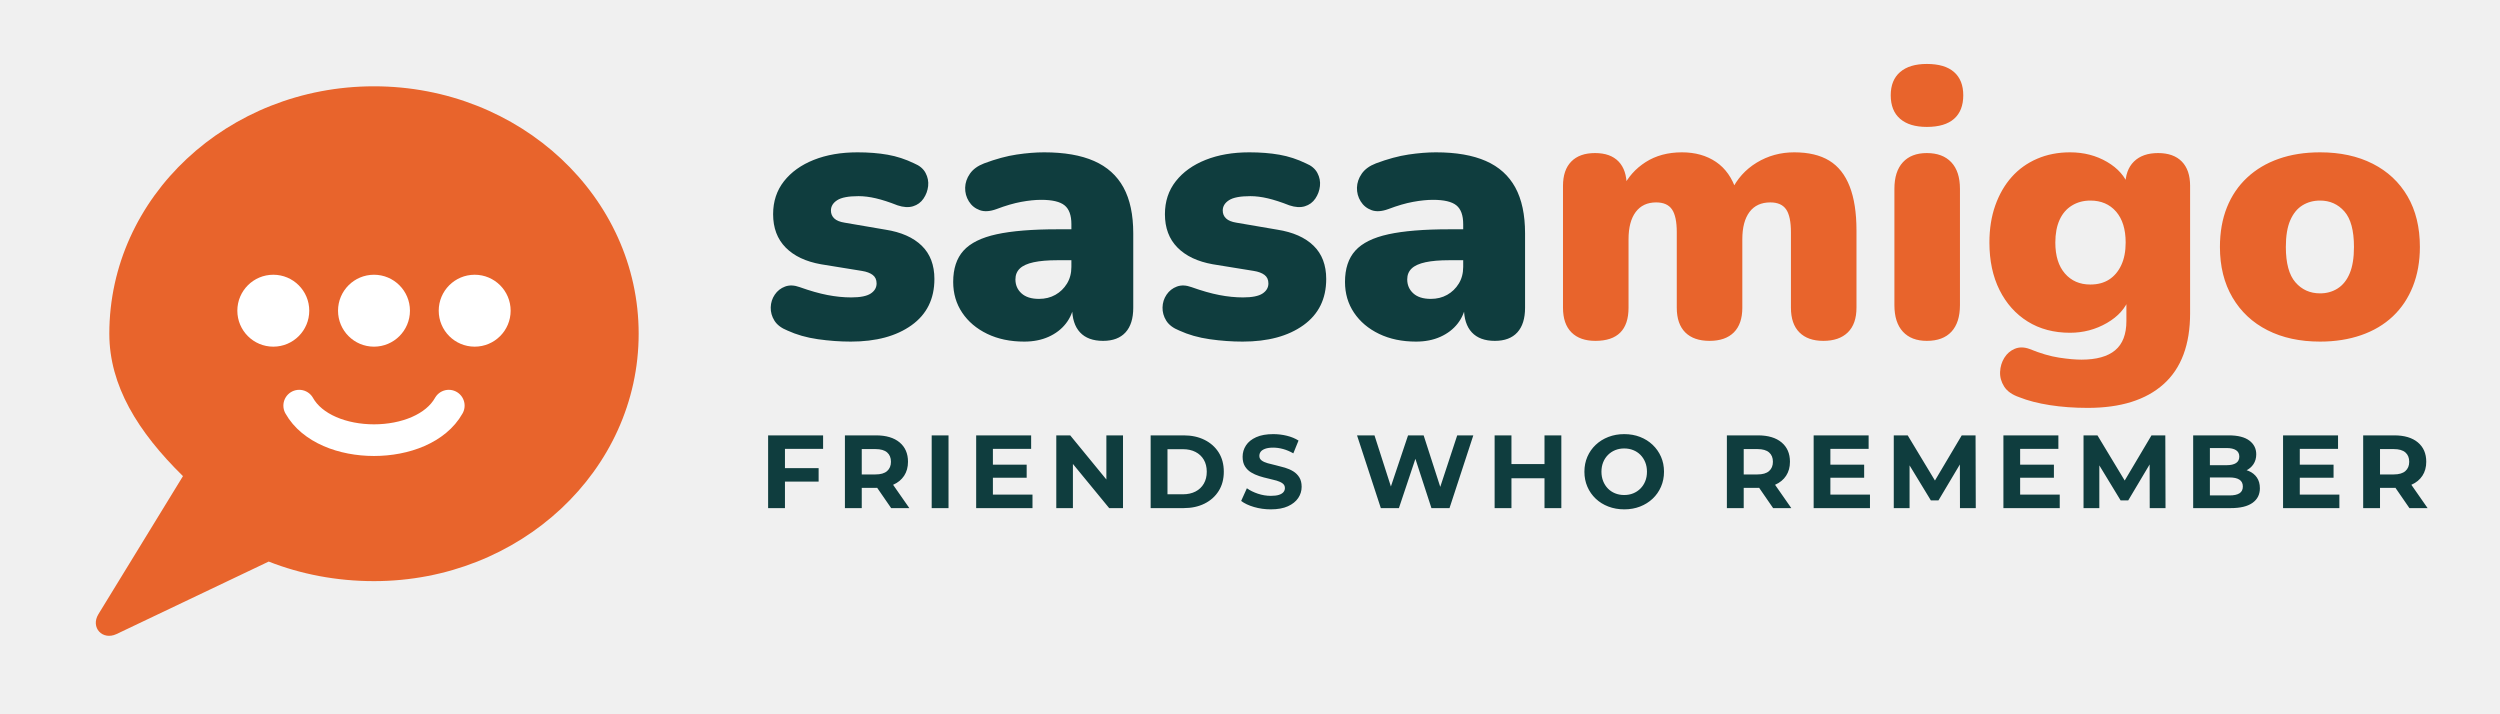
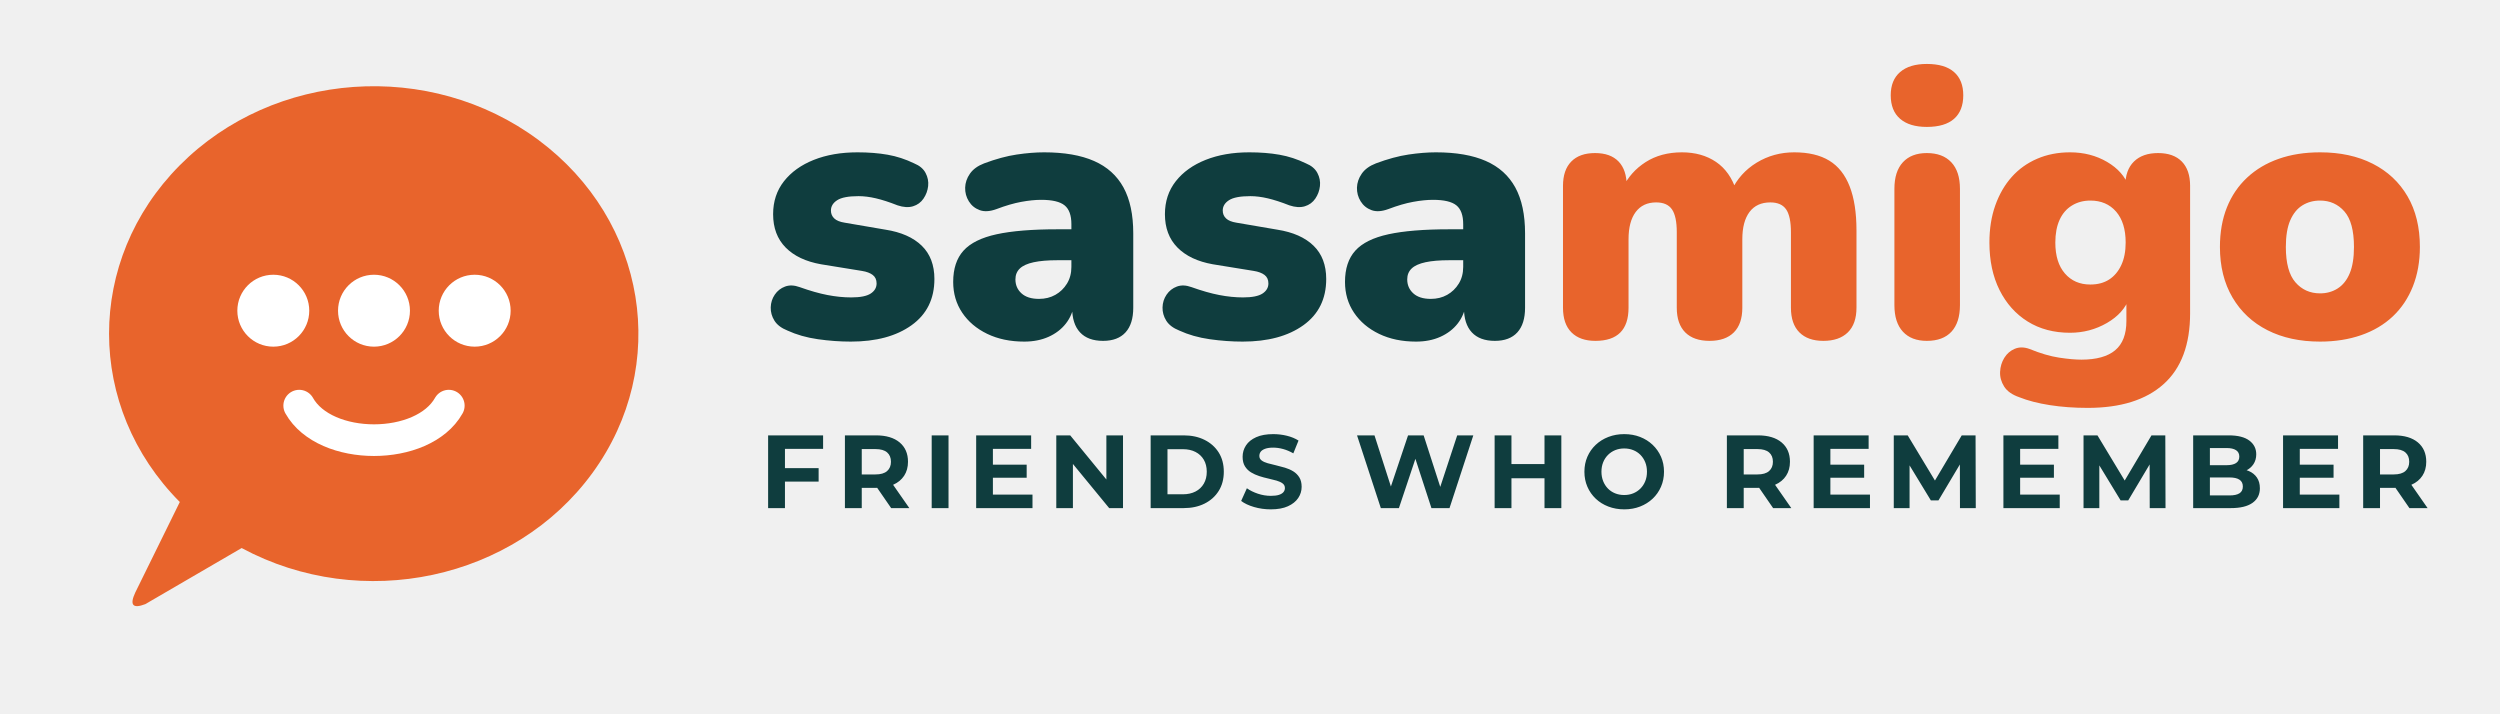
<svg xmlns="http://www.w3.org/2000/svg" viewBox="0 0 869 248" width="869" height="248" role="img" aria-label="Sasamigo — Friends who remember">
  <g transform="translate(24.00 24.00) scale(1)">
-     <path d="M106 6C156.8 6 198 44.5 198 92S156.8 178 106 178C93 178 80.6 175.6 69.4 171.2L16.5 196.4C11.6 198.7 7.4 194.1 10.2 189.5L39.6 141.5C23.9 126.1 14 110 14 92C14 44.5 55.2 6 106 6Z" fill="#E8642C" />
+     <path d="M60 166.5A92 86 0 1 0 38.5 150.5L23 182Q20 188.5 26.5 186L60 166.5Z" fill="#E8642C" />
    <circle cx="71" cy="84" r="12.5" fill="#FFFFFF" />
    <circle cx="106" cy="84" r="12.5" fill="#FFFFFF" />
    <circle cx="141" cy="84" r="12.5" fill="#FFFFFF" />
    <path d="M80 117C89 133 123 133 132 117" fill="none" stroke="#FFFFFF" stroke-width="11" stroke-linecap="round" />
  </g>
  <path d="M295.744 118.741Q290.112 118.741 284.288 117.909Q278.464 117.077 273.728 114.901Q270.528 113.621 269.184 111.445Q267.84 109.269 267.904 106.837Q267.968 104.405 269.312 102.421Q270.656 100.437 272.896 99.605Q275.136 98.773 277.952 99.797Q283.328 101.717 287.616 102.549Q291.904 103.381 295.872 103.381Q300.608 103.381 302.656 102.037Q304.704 100.693 304.704 98.517Q304.704 96.597 303.36 95.573Q302.016 94.549 299.584 94.165L285.376 91.861Q277.44 90.453 273.088 86.037Q268.736 81.621 268.736 74.453Q268.736 67.797 272.512 62.997Q276.288 58.197 282.88 55.573Q289.472 52.949 298.048 52.949Q303.808 52.949 308.544 53.781Q313.28 54.613 317.76 56.789Q320.576 57.941 321.728 60.117Q322.88 62.293 322.624 64.661Q322.368 67.029 321.024 69.013Q319.68 70.997 317.376 71.701Q315.072 72.405 312.0 71.381Q307.776 69.717 304.512 68.949Q301.248 68.181 298.432 68.181Q293.184 68.181 291.008 69.589Q288.832 70.997 288.832 73.173Q288.832 74.837 289.984 75.925Q291.136 77.013 293.568 77.397L307.776 79.829Q315.968 81.109 320.384 85.397Q324.8 89.685 324.8 96.981Q324.8 107.349 316.864 113.045Q308.928 118.741 295.744 118.741Z M356.032 118.741Q348.736 118.741 343.168 116.053Q337.6 113.365 334.464 108.693Q331.328 104.021 331.328 98.005Q331.328 91.093 334.912 87.125Q338.496 83.157 346.432 81.429Q354.368 79.701 367.552 79.701H374.592V90.453H367.552Q362.56 90.453 359.296 91.157Q356.032 91.861 354.496 93.333Q352.96 94.805 352.96 97.109Q352.96 100.053 355.072 101.973Q357.184 103.893 361.152 103.893Q364.352 103.893 366.848 102.485Q369.344 101.077 370.88 98.581Q372.416 96.085 372.416 92.757V77.909Q372.416 73.301 370.048 71.381Q367.68 69.461 361.92 69.461Q358.848 69.461 355.008 70.165Q351.168 70.869 346.432 72.661Q342.976 73.941 340.544 73.045Q338.112 72.149 336.768 69.973Q335.424 67.797 335.488 65.237Q335.552 62.677 337.152 60.373Q338.752 58.069 342.08 56.789Q348.224 54.485 353.408 53.717Q358.592 52.949 362.944 52.949Q373.44 52.949 380.288 55.957Q387.136 58.965 390.528 65.173Q393.92 71.381 393.92 81.109V106.965Q393.92 112.597 391.232 115.541Q388.544 118.485 383.424 118.485Q378.176 118.485 375.424 115.541Q372.672 112.597 372.672 106.965V103.637L373.44 105.429Q372.8 109.525 370.496 112.469Q368.192 115.413 364.48 117.077Q360.768 118.741 356.032 118.741Z M431.936 118.741Q426.304 118.741 420.48 117.909Q414.656 117.077 409.92 114.901Q406.72 113.621 405.376 111.445Q404.032 109.269 404.096 106.837Q404.16 104.405 405.504 102.421Q406.848 100.437 409.088 99.605Q411.328 98.773 414.144 99.797Q419.52 101.717 423.808 102.549Q428.096 103.381 432.064 103.381Q436.8 103.381 438.848 102.037Q440.896 100.693 440.896 98.517Q440.896 96.597 439.552 95.573Q438.208 94.549 435.776 94.165L421.568 91.861Q413.632 90.453 409.28 86.037Q404.928 81.621 404.928 74.453Q404.928 67.797 408.704 62.997Q412.48 58.197 419.072 55.573Q425.664 52.949 434.24 52.949Q440.0 52.949 444.736 53.781Q449.472 54.613 453.952 56.789Q456.768 57.941 457.92 60.117Q459.072 62.293 458.816 64.661Q458.56 67.029 457.216 69.013Q455.872 70.997 453.568 71.701Q451.264 72.405 448.192 71.381Q443.968 69.717 440.704 68.949Q437.44 68.181 434.624 68.181Q429.376 68.181 427.2 69.589Q425.024 70.997 425.024 73.173Q425.024 74.837 426.176 75.925Q427.328 77.013 429.76 77.397L443.968 79.829Q452.16 81.109 456.576 85.397Q460.992 89.685 460.992 96.981Q460.992 107.349 453.056 113.045Q445.12 118.741 431.936 118.741Z M492.224 118.741Q484.928 118.741 479.36 116.053Q473.792 113.365 470.656 108.693Q467.52 104.021 467.52 98.005Q467.52 91.093 471.104 87.125Q474.688 83.157 482.624 81.429Q490.56 79.701 503.744 79.701H510.784V90.453H503.744Q498.752 90.453 495.488 91.157Q492.224 91.861 490.688 93.333Q489.152 94.805 489.152 97.109Q489.152 100.053 491.264 101.973Q493.376 103.893 497.344 103.893Q500.544 103.893 503.04 102.485Q505.536 101.077 507.072 98.581Q508.608 96.085 508.608 92.757V77.909Q508.608 73.301 506.24 71.381Q503.872 69.461 498.112 69.461Q495.04 69.461 491.2 70.165Q487.36 70.869 482.624 72.661Q479.168 73.941 476.736 73.045Q474.304 72.149 472.96 69.973Q471.616 67.797 471.68 65.237Q471.744 62.677 473.344 60.373Q474.944 58.069 478.272 56.789Q484.416 54.485 489.6 53.717Q494.784 52.949 499.136 52.949Q509.632 52.949 516.48 55.957Q523.328 58.965 526.72 65.173Q530.112 71.381 530.112 81.109V106.965Q530.112 112.597 527.424 115.541Q524.736 118.485 519.616 118.485Q514.368 118.485 511.616 115.541Q508.864 112.597 508.864 106.965V103.637L509.632 105.429Q508.992 109.525 506.688 112.469Q504.384 115.413 500.672 117.077Q496.96 118.741 492.224 118.741Z" fill="#0F3D3E" />
  <path d="M554.56 118.485Q549.184 118.485 546.24 115.541Q543.296 112.597 543.296 106.965V64.597Q543.296 59.093 546.176 56.149Q549.056 53.205 554.432 53.205Q559.808 53.205 562.624 56.149Q565.44 59.093 565.44 64.597V71.637L564.032 65.365Q566.72 59.733 572.032 56.341Q577.344 52.949 584.64 52.949Q591.552 52.949 596.48 56.277Q601.408 59.605 603.584 66.389H601.792Q604.736 60.117 610.624 56.533Q616.512 52.949 623.68 52.949Q631.104 52.949 635.84 55.829Q640.576 58.709 642.944 64.789Q645.312 70.869 645.312 80.085V106.965Q645.312 112.597 642.304 115.541Q639.296 118.485 633.792 118.485Q628.416 118.485 625.472 115.541Q622.528 112.597 622.528 106.965V80.725Q622.528 75.221 620.864 72.789Q619.2 70.357 615.36 70.357Q610.624 70.357 608.128 73.685Q605.632 77.013 605.632 83.157V106.965Q605.632 112.597 602.688 115.541Q599.744 118.485 594.24 118.485Q588.736 118.485 585.792 115.541Q582.848 112.597 582.848 106.965V80.725Q582.848 75.221 581.184 72.789Q579.52 70.357 575.68 70.357Q571.072 70.357 568.576 73.685Q566.08 77.013 566.08 83.157V106.965Q566.08 118.485 554.56 118.485Z M669.76 118.485Q664.384 118.485 661.44 115.285Q658.496 112.085 658.496 106.069V65.621Q658.496 59.605 661.44 56.405Q664.384 53.205 669.76 53.205Q675.264 53.205 678.272 56.405Q681.28 59.605 681.28 65.621V106.069Q681.28 112.085 678.336 115.285Q675.392 118.485 669.76 118.485ZM669.76 44.117Q663.744 44.117 660.48 41.301Q657.216 38.485 657.216 33.109Q657.216 27.861 660.48 25.045Q663.744 22.229 669.76 22.229Q676.032 22.229 679.232 25.045Q682.432 27.861 682.432 33.109Q682.432 38.485 679.232 41.301Q676.032 44.117 669.76 44.117Z M725.696 141.781Q718.656 141.781 712.512 140.821Q706.368 139.861 701.888 138.069Q698.176 136.789 696.64 134.357Q695.104 131.925 695.232 129.237Q695.36 126.549 696.704 124.373Q698.048 122.197 700.352 121.237Q702.656 120.277 705.472 121.301Q711.104 123.605 715.712 124.309Q720.32 125.013 723.52 125.013Q731.328 125.013 735.232 121.749Q739.136 118.485 739.136 111.573V103.509H740.16Q738.24 108.885 732.352 112.277Q726.464 115.669 719.552 115.669Q711.104 115.669 704.832 111.765Q698.56 107.861 695.04 100.821Q691.52 93.781 691.52 84.309Q691.52 77.141 693.568 71.381Q695.616 65.621 699.264 61.525Q702.912 57.429 708.096 55.189Q713.28 52.949 719.552 52.949Q726.72 52.949 732.416 56.277Q738.112 59.605 740.032 64.981L738.752 70.229V64.597Q738.752 59.093 741.76 56.149Q744.768 53.205 750.144 53.205Q755.52 53.205 758.4 56.149Q761.28 59.093 761.28 64.597V108.885Q761.28 125.269 752.064 133.525Q742.848 141.781 725.696 141.781ZM726.592 98.901Q730.432 98.901 733.12 97.173Q735.808 95.445 737.344 92.181Q738.88 88.917 738.88 84.309Q738.88 77.397 735.552 73.557Q732.224 69.717 726.592 69.717Q723.008 69.717 720.192 71.445Q717.376 73.173 715.904 76.437Q714.432 79.701 714.432 84.309Q714.432 91.221 717.76 95.061Q721.088 98.901 726.592 98.901Z M806.464 118.741Q795.968 118.741 788.16 114.773Q780.352 110.805 776.0 103.381Q771.648 95.957 771.648 85.845Q771.648 78.165 774.08 72.085Q776.512 66.005 781.12 61.717Q785.728 57.429 792.128 55.189Q798.528 52.949 806.464 52.949Q816.96 52.949 824.768 56.917Q832.576 60.885 836.864 68.245Q841.152 75.605 841.152 85.845Q841.152 93.397 838.72 99.541Q836.288 105.685 831.744 109.973Q827.2 114.261 820.736 116.501Q814.272 118.741 806.464 118.741ZM806.464 101.973Q809.92 101.973 812.608 100.245Q815.296 98.517 816.768 94.997Q818.24 91.477 818.24 85.845Q818.24 77.269 814.912 73.493Q811.584 69.717 806.464 69.717Q803.008 69.717 800.32 71.381Q797.632 73.045 796.096 76.565Q794.56 80.085 794.56 85.845Q794.56 94.293 797.888 98.133Q801.216 101.973 806.464 101.973Z" fill="#E8642C" />
  <path d="M266.998 176.619V151.333H286.107V156.029H272.85V176.619ZM272.417 167.408V162.712H284.554V167.408Z M293.693 176.619V151.333H304.493Q309.767 151.333 312.693 153.771Q315.619 156.21 315.619 160.508Q315.619 163.326 314.282 165.367Q312.946 167.408 310.489 168.491Q308.033 169.575 304.638 169.575H296.944L299.544 167.01V176.619ZM309.767 176.619 303.446 167.444H309.695L316.088 176.619ZM299.544 167.66 296.944 164.915H304.313Q307.022 164.915 308.358 163.741Q309.695 162.567 309.695 160.508Q309.695 158.413 308.358 157.257Q307.022 156.101 304.313 156.101H296.944L299.544 153.32Z M323.855 176.619V151.333H329.707V176.619Z M339.315 176.619V151.333H358.424V156.029H345.131V171.923H358.893V176.619ZM344.697 166.071V161.52H356.871V166.071Z M367.165 176.619V151.333H372.006L386.924 169.539H384.576V151.333H390.356V176.619H385.552L370.597 158.413H372.945V176.619Z M399.965 176.619V151.333H411.451Q415.569 151.333 418.712 152.904Q421.855 154.476 423.625 157.293Q425.395 160.111 425.395 163.976Q425.395 167.805 423.625 170.641Q421.855 173.476 418.712 175.048Q415.569 176.619 411.451 176.619ZM405.816 171.815H411.162Q413.691 171.815 415.551 170.857Q417.412 169.9 418.441 168.13Q419.471 166.36 419.471 163.976Q419.471 161.556 418.441 159.804Q417.412 158.052 415.551 157.095Q413.691 156.137 411.162 156.137H405.816Z M441.722 177.052Q438.688 177.052 435.906 176.24Q433.125 175.427 431.427 174.126L433.414 169.719Q435.039 170.875 437.261 171.616Q439.482 172.356 441.758 172.356Q443.492 172.356 444.558 172.013Q445.623 171.67 446.129 171.056Q446.635 170.442 446.635 169.647Q446.635 168.636 445.84 168.04Q445.045 167.444 443.745 167.064Q442.444 166.685 440.873 166.342Q439.302 165.999 437.73 165.493Q436.159 164.987 434.859 164.193Q433.558 163.398 432.746 162.098Q431.933 160.797 431.933 158.774Q431.933 156.607 433.107 154.819Q434.281 153.031 436.647 151.965Q439.013 150.9 442.589 150.9Q444.973 150.9 447.285 151.46Q449.597 152.019 451.367 153.139L449.561 157.582Q447.791 156.571 446.021 156.083Q444.251 155.596 442.553 155.596Q440.855 155.596 439.771 155.993Q438.688 156.39 438.218 157.022Q437.749 157.655 437.749 158.485Q437.749 159.461 438.543 160.057Q439.338 160.653 440.638 161.014Q441.939 161.375 443.51 161.736Q445.081 162.098 446.653 162.567Q448.224 163.037 449.524 163.832Q450.825 164.626 451.638 165.927Q452.45 167.227 452.45 169.214Q452.45 171.345 451.258 173.115Q450.066 174.885 447.7 175.969Q445.334 177.052 441.722 177.052Z M479.976 176.619 471.704 151.333H477.772L484.96 173.729H481.926L489.44 151.333H494.858L502.082 173.729H499.157L506.526 151.333H512.124L503.852 176.619H497.567L491.174 156.968H492.835L486.261 176.619Z M536.868 176.619V151.333H542.72V176.619ZM519.53 176.619V151.333H525.381V176.619ZM524.948 166.252V161.303H537.302V166.252Z M564.61 177.052Q561.612 177.052 559.065 176.077Q556.519 175.102 554.659 173.332Q552.798 171.562 551.769 169.178Q550.739 166.794 550.739 163.976Q550.739 161.158 551.769 158.774Q552.798 156.39 554.677 154.62Q556.555 152.85 559.084 151.875Q561.612 150.9 564.574 150.9Q567.572 150.9 570.083 151.875Q572.593 152.85 574.454 154.62Q576.314 156.39 577.361 158.756Q578.409 161.122 578.409 163.976Q578.409 166.794 577.361 169.196Q576.314 171.598 574.454 173.35Q572.593 175.102 570.083 176.077Q567.572 177.052 564.61 177.052ZM564.574 172.067Q566.272 172.067 567.699 171.489Q569.126 170.911 570.209 169.828Q571.293 168.744 571.889 167.263Q572.485 165.782 572.485 163.976Q572.485 162.17 571.889 160.689Q571.293 159.208 570.227 158.124Q569.162 157.041 567.717 156.463Q566.272 155.885 564.574 155.885Q562.876 155.885 561.45 156.463Q560.023 157.041 558.939 158.124Q557.855 159.208 557.259 160.689Q556.663 162.17 556.663 163.976Q556.663 165.746 557.259 167.245Q557.855 168.744 558.921 169.828Q559.987 170.911 561.431 171.489Q562.876 172.067 564.574 172.067Z M600.263 176.619V151.333H611.064Q616.337 151.333 619.263 153.771Q622.189 156.21 622.189 160.508Q622.189 163.326 620.853 165.367Q619.516 167.408 617.06 168.491Q614.604 169.575 611.208 169.575H603.514L606.115 167.01V176.619ZM616.337 176.619 610.016 167.444H616.265L622.659 176.619ZM606.115 167.66 603.514 164.915H610.883Q613.592 164.915 614.929 163.741Q616.265 162.567 616.265 160.508Q616.265 158.413 614.929 157.257Q613.592 156.101 610.883 156.101H603.514L606.115 153.32Z M630.425 176.619V151.333H649.534V156.029H636.241V171.923H650.004V176.619ZM635.807 166.071V161.52H647.981V166.071Z M658.276 176.619V151.333H663.116L673.88 169.178H671.316L681.9 151.333H686.704L686.776 176.619H681.285L681.249 159.75H682.261L673.808 173.946H671.171L662.538 159.75H663.766V176.619Z M696.385 176.619V151.333H715.493V156.029H702.2V171.923H715.963V176.619ZM701.767 166.071V161.52H713.94V166.071Z M724.235 176.619V151.333H729.075L739.84 169.178H737.275L747.859 151.333H752.663L752.735 176.619H747.245L747.209 159.75H748.22L739.768 173.946H737.131L728.497 159.75H729.726V176.619Z M762.344 176.619V151.333H774.698Q779.466 151.333 781.868 153.139Q784.27 154.945 784.27 157.907Q784.27 159.894 783.295 161.357Q782.32 162.82 780.622 163.615Q778.924 164.409 776.721 164.409L777.407 162.928Q779.791 162.928 781.633 163.705Q783.476 164.482 784.505 165.999Q785.535 167.516 785.535 169.719Q785.535 172.97 782.97 174.795Q780.405 176.619 775.42 176.619ZM768.16 172.212H774.987Q777.263 172.212 778.437 171.471Q779.611 170.731 779.611 169.105Q779.611 167.516 778.437 166.739Q777.263 165.963 774.987 165.963H767.726V161.7H773.975Q776.107 161.7 777.245 160.96Q778.382 160.219 778.382 158.702Q778.382 157.221 777.245 156.481Q776.107 155.74 773.975 155.74H768.16Z M793.59 176.619V151.333H812.699V156.029H799.406V171.923H813.168V176.619ZM798.972 166.071V161.52H811.145V166.071Z M821.44 176.619V151.333H832.241Q837.515 151.333 840.441 153.771Q843.366 156.21 843.366 160.508Q843.366 163.326 842.03 165.367Q840.693 167.408 838.237 168.491Q835.781 169.575 832.385 169.575H824.691L827.292 167.01V176.619ZM837.515 176.619 831.193 167.444H837.442L843.836 176.619ZM827.292 167.66 824.691 164.915H832.06Q834.769 164.915 836.106 163.741Q837.442 162.567 837.442 160.508Q837.442 158.413 836.106 157.257Q834.769 156.101 832.06 156.101H824.691L827.292 153.32Z" fill="#0F3D3E" />
</svg>
